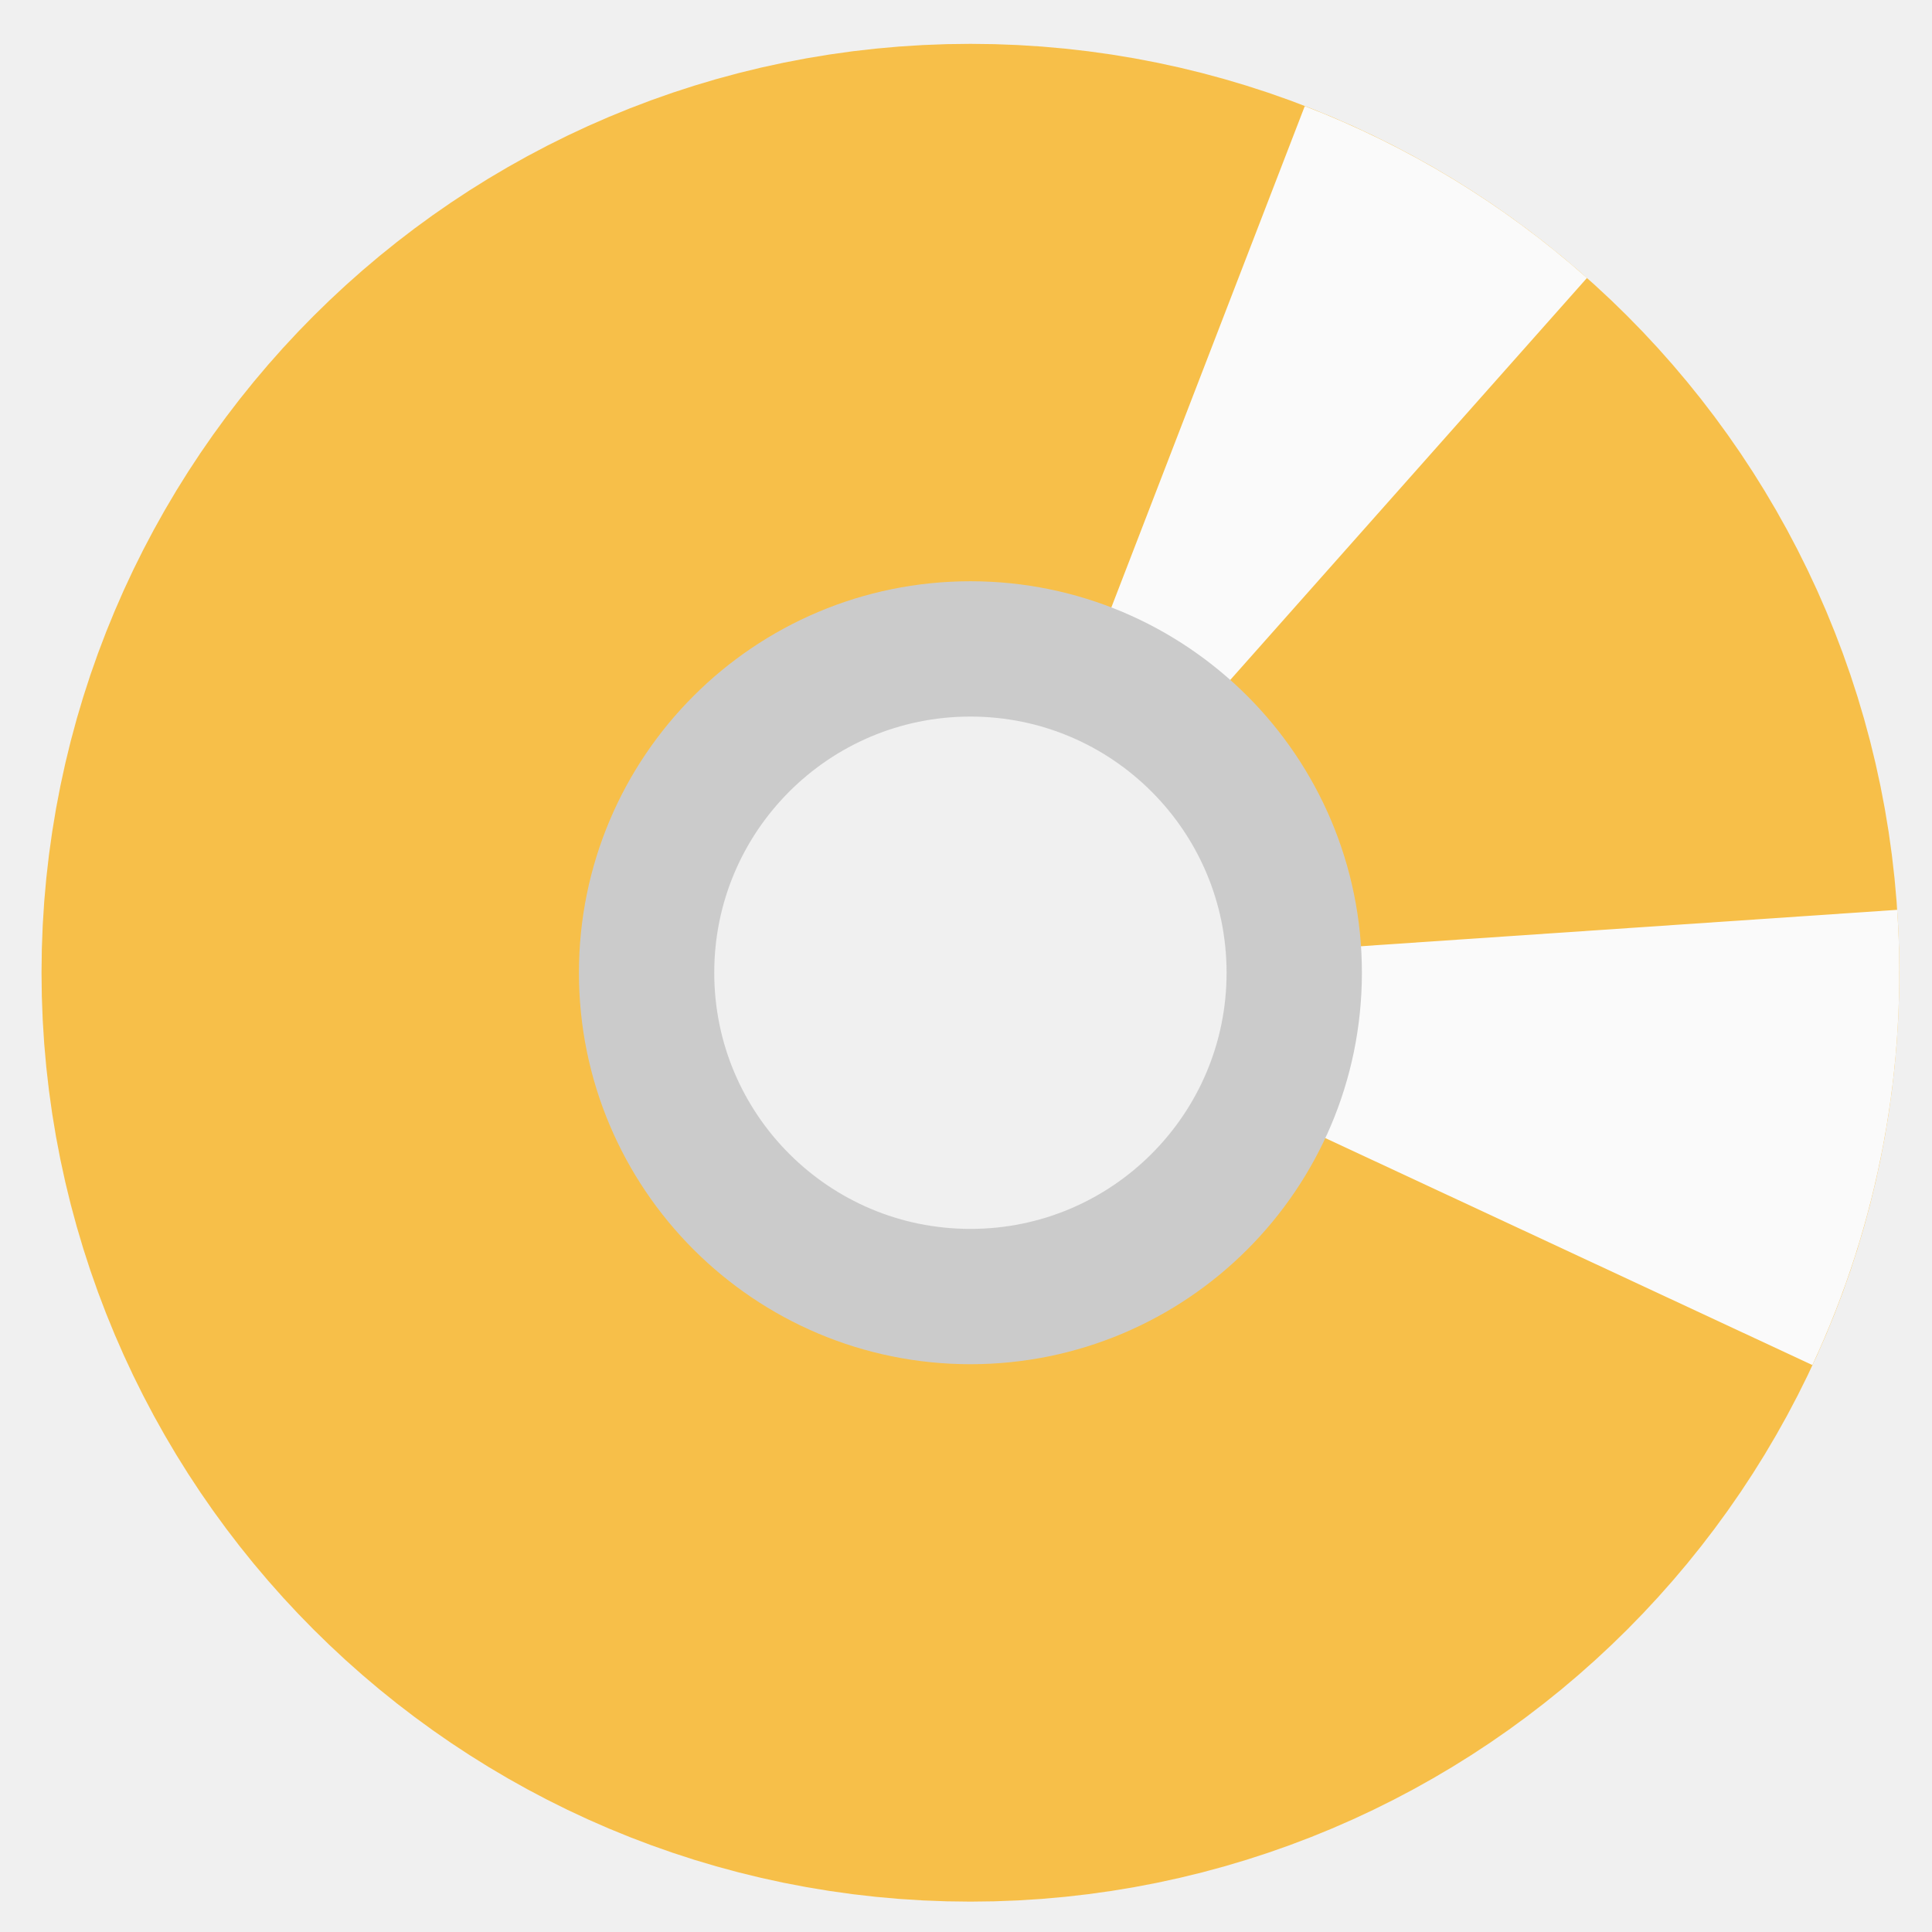
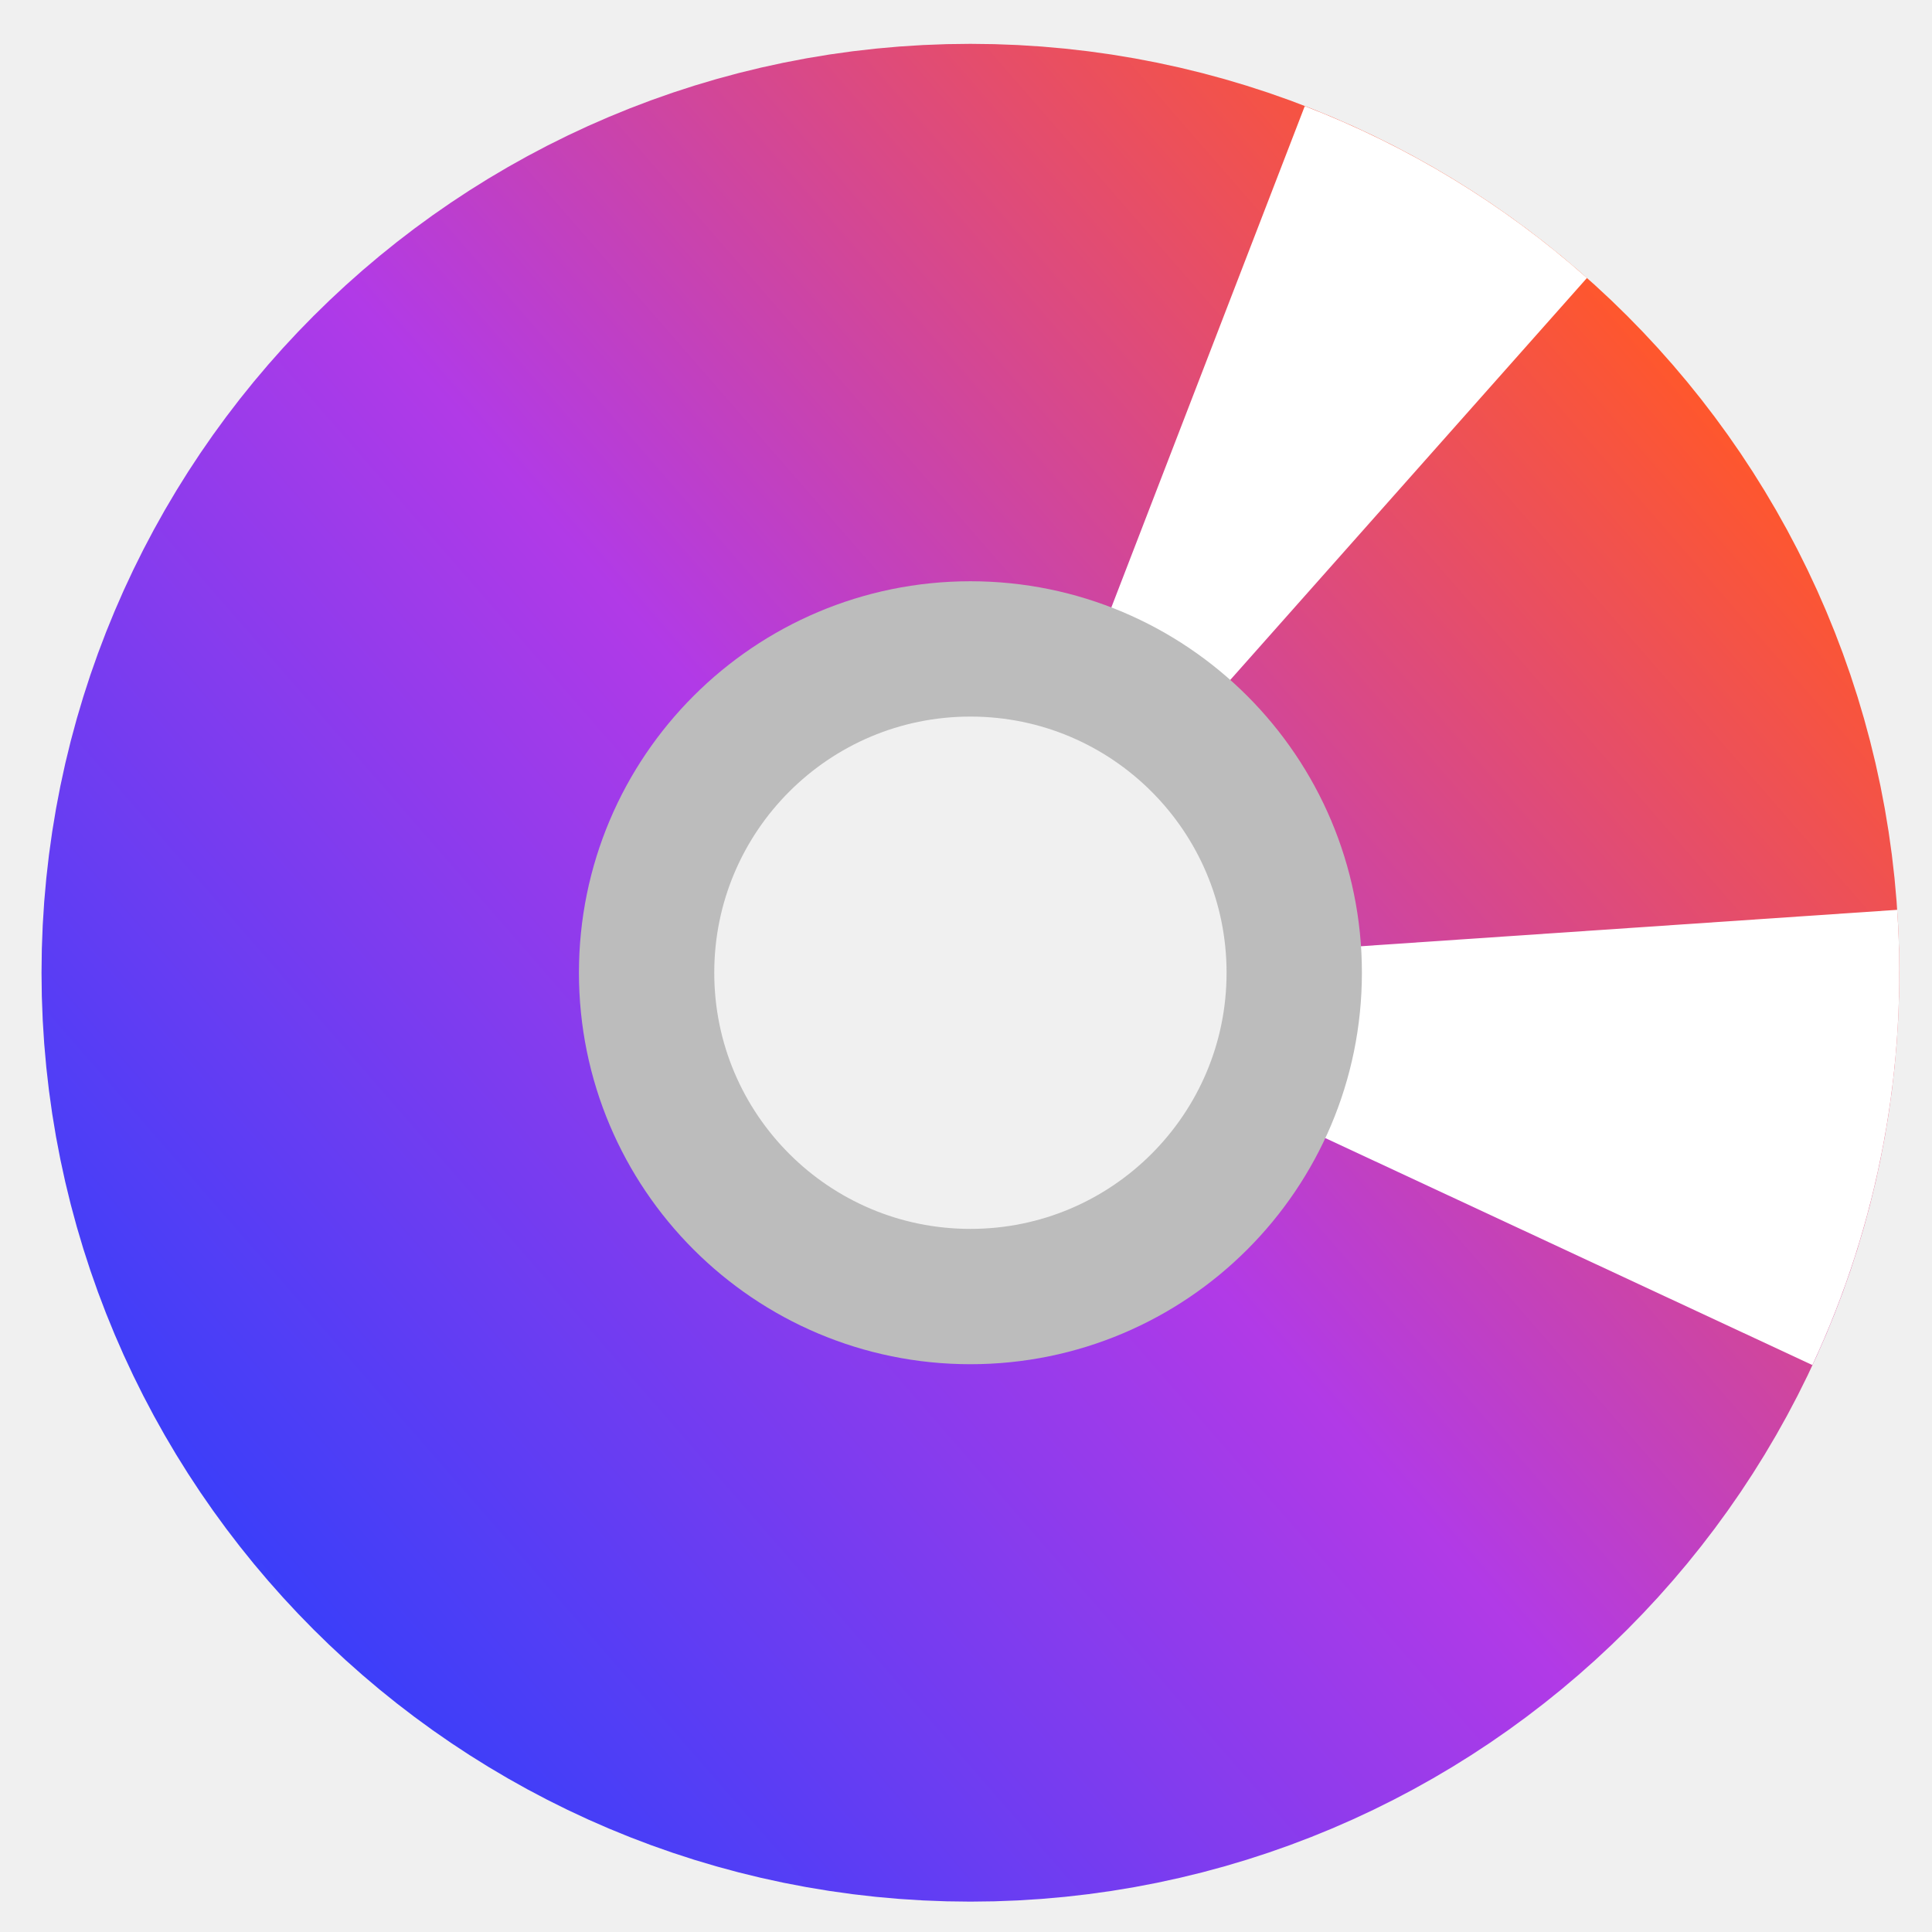
- <svg xmlns="http://www.w3.org/2000/svg" width="500" height="500" viewBox="0 0 500 500" version="1.1" id="svg1" xml:space="preserve">
+ <svg xmlns="http://www.w3.org/2000/svg" xmlns:xlink="http://www.w3.org/1999/xlink" width="500" height="500" viewBox="0 0 500 500" version="1.1" id="svg1" xml:space="preserve">
  <defs id="defs1">
+     <linearGradient id="linearGradient1">
+       <stop style="stop-color:#ff572c;stop-opacity:1;" offset="0" id="stop1" />
+       <stop style="stop-color:#b13ae7;stop-opacity:1;" offset="0.44" id="stop5" />
+       <stop style="stop-color:#1540ff;stop-opacity:1;" offset="0.997" id="stop3" />
+     </linearGradient>
    <linearGradient id="swatch61">
      <stop style="stop-color:#5090d0;stop-opacity:1;" offset="0" id="stop61" />
    </linearGradient>
    <linearGradient id="swatch30">
      <stop style="stop-color:#f9f9f9;stop-opacity:1;" offset="0" id="stop30" />
    </linearGradient>
+     <linearGradient xlink:href="#linearGradient1" id="linearGradient5" x1="437.095" y1="85.747" x2="43.186" y2="428.837" gradientUnits="userSpaceOnUse" />
  </defs>
-   <g id="layer3" style="display:inline;opacity:0.693" transform="matrix(1.070648,0,0,1.070648,-23.73293,14.72832)">
-     <circle style="fill:none;stroke:#fbaa00;stroke-width:161.885;stroke-linecap:round;stroke-miterlimit:10;stroke-dasharray:none;stroke-opacity:1" id="path1" cx="256.738" cy="221.375" r="143.59" />
+   <g id="layer3" style="display:inline;opacity:1" transform="matrix(1.070648,0,0,1.070648,-23.73293,14.72832)">
+     <circle style="fill:none;stroke:url(#linearGradient5);stroke-width:161.885;stroke-linecap:round;stroke-miterlimit:10;stroke-dasharray:none;stroke-opacity:1" id="path1" cx="256.738" cy="221.375" r="143.59" />
    <path style="fill:none;stroke:#ffffff;stroke-width:161.885;stroke-linecap:butt;stroke-linejoin:miter;stroke-miterlimit:10;stroke-dasharray:none;stroke-opacity:1" id="circle1" d="m 308.424,87.41 a 143.59,143.59 0 0 1 43.621,26.566" />
    <path style="fill:none;stroke:#ffffff;stroke-width:161.885;stroke-linecap:butt;stroke-linejoin:miter;stroke-miterlimit:10;stroke-dasharray:none;stroke-opacity:1" id="path2" d="m 399.999,211.651 a 143.59,143.59 0 0 1 -13.106,70.369" />
    <circle style="fill:none;stroke:#bcbcbc;stroke-width:32.711;stroke-linecap:round;stroke-miterlimit:10;stroke-dasharray:none;stroke-opacity:1" id="circle2" cx="256.738" cy="221.375" r="78.274" />
  </g>
</svg>
